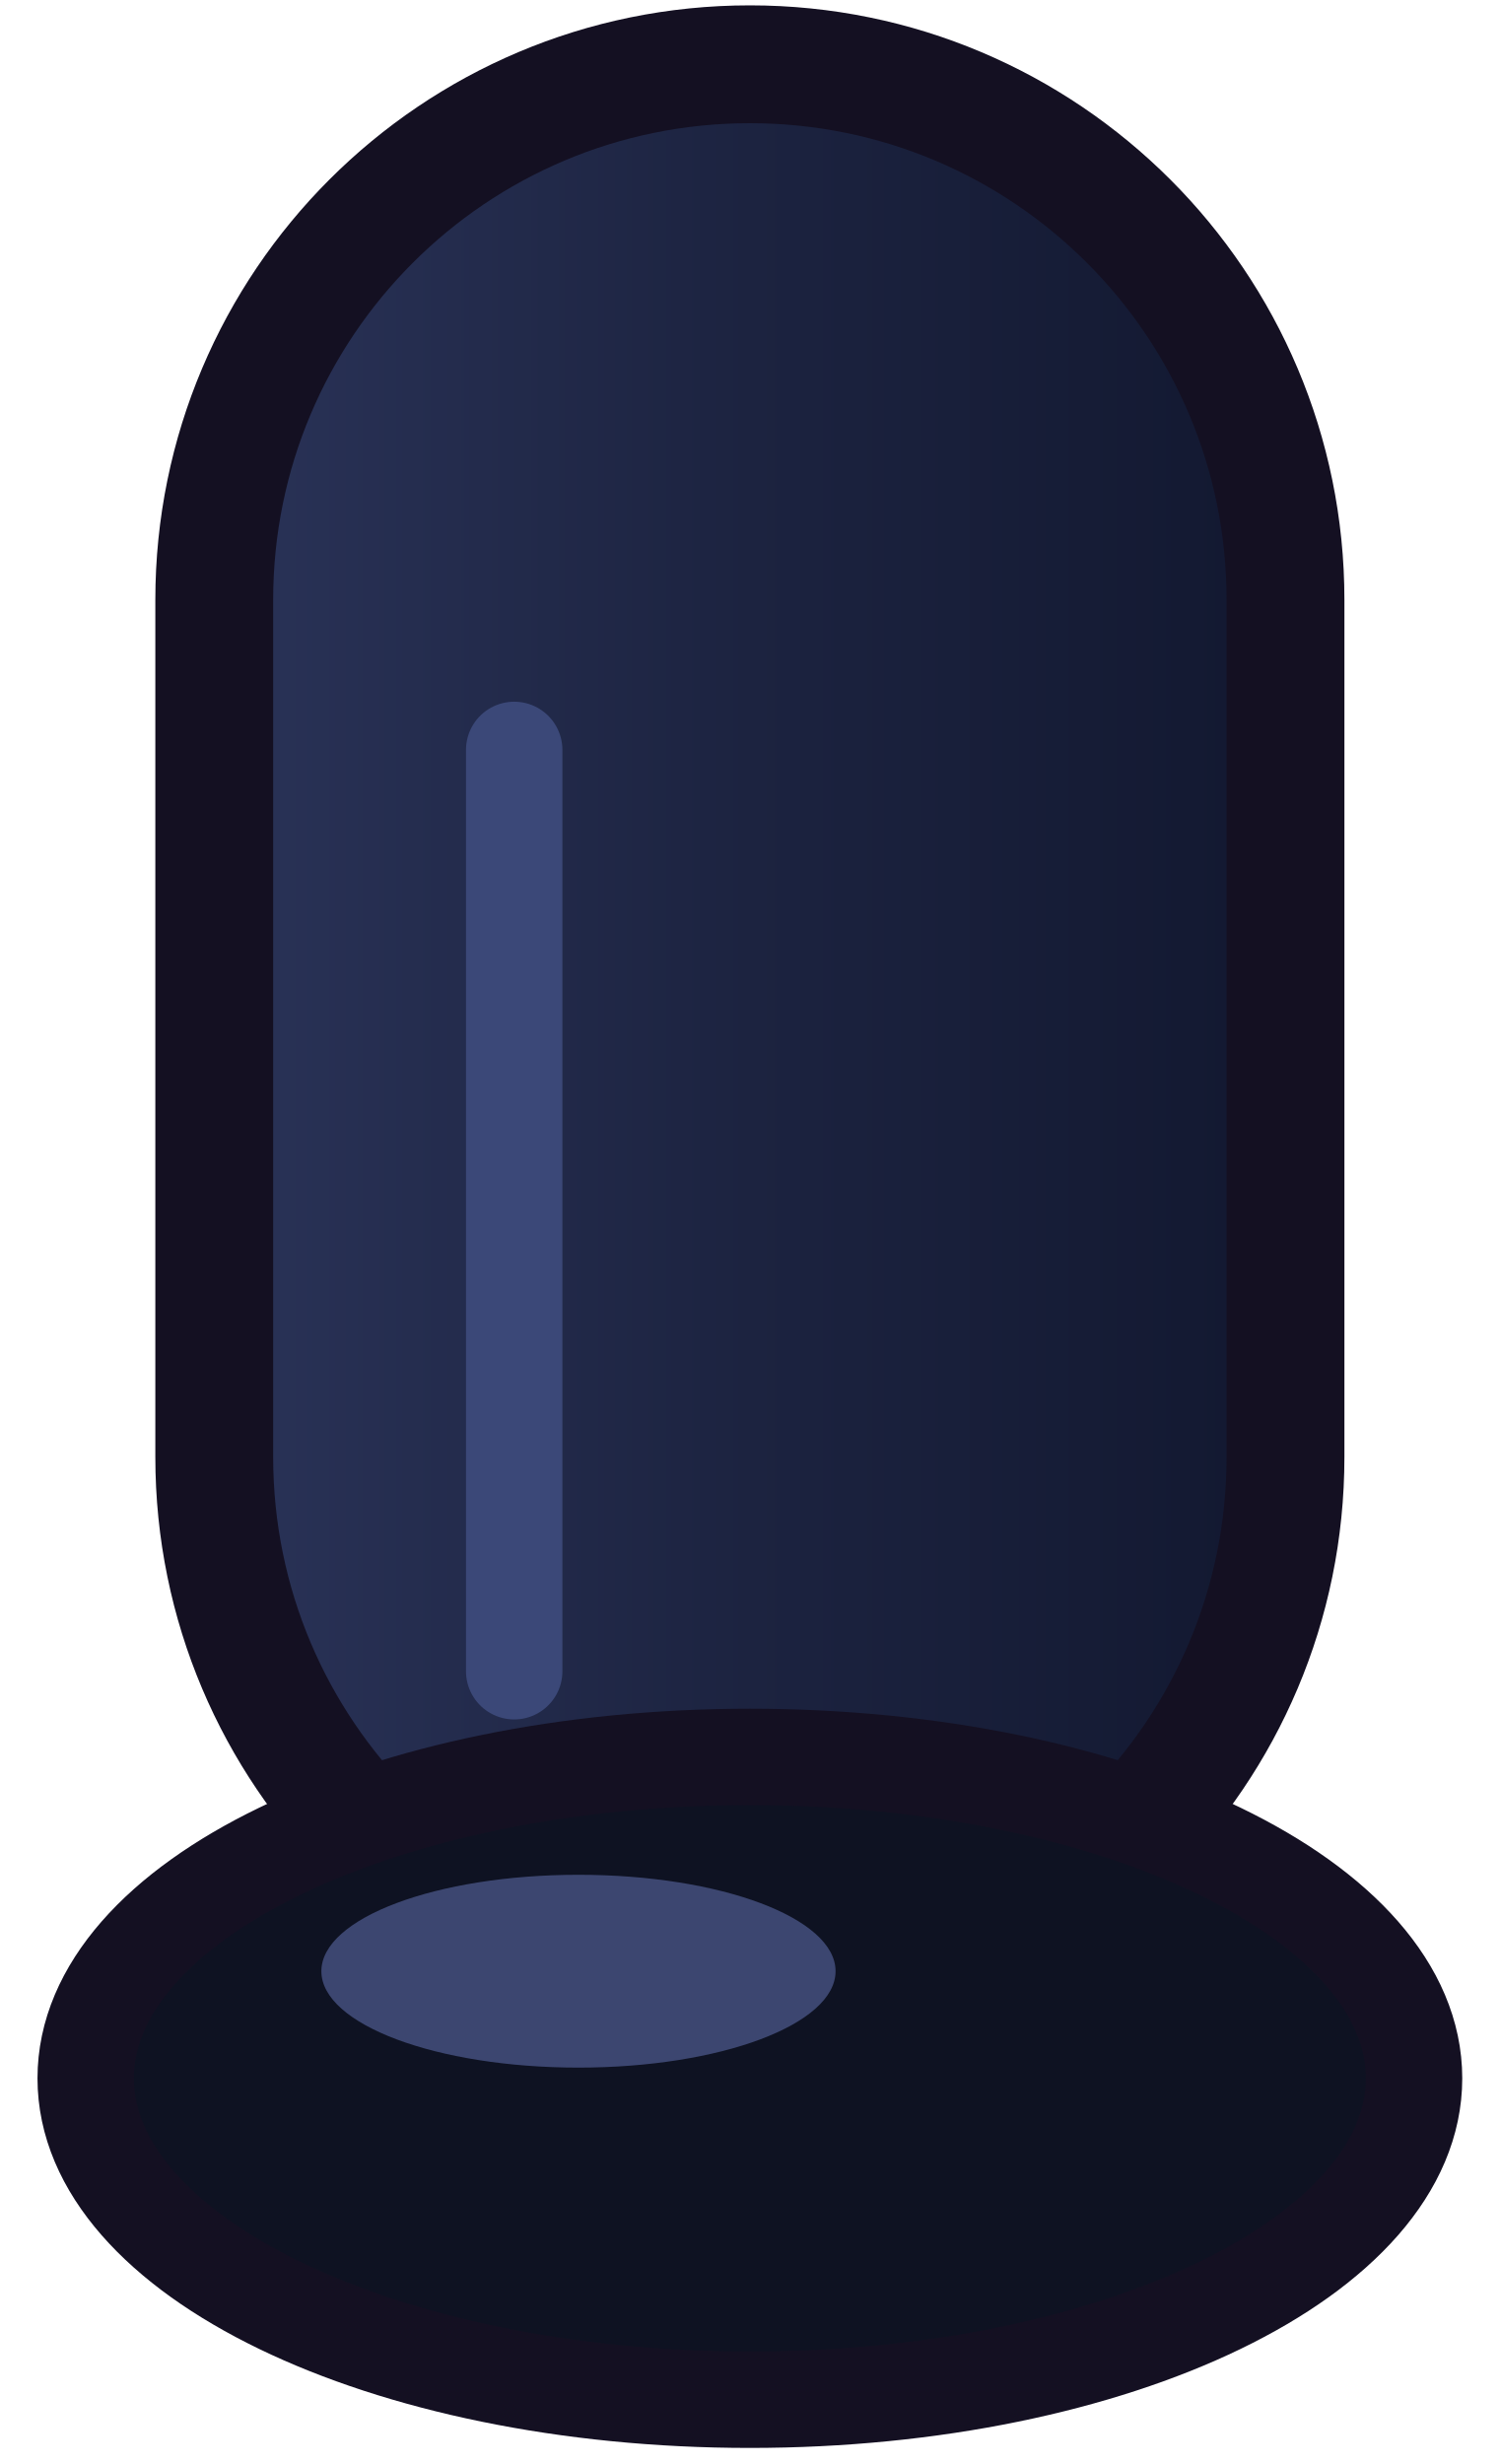
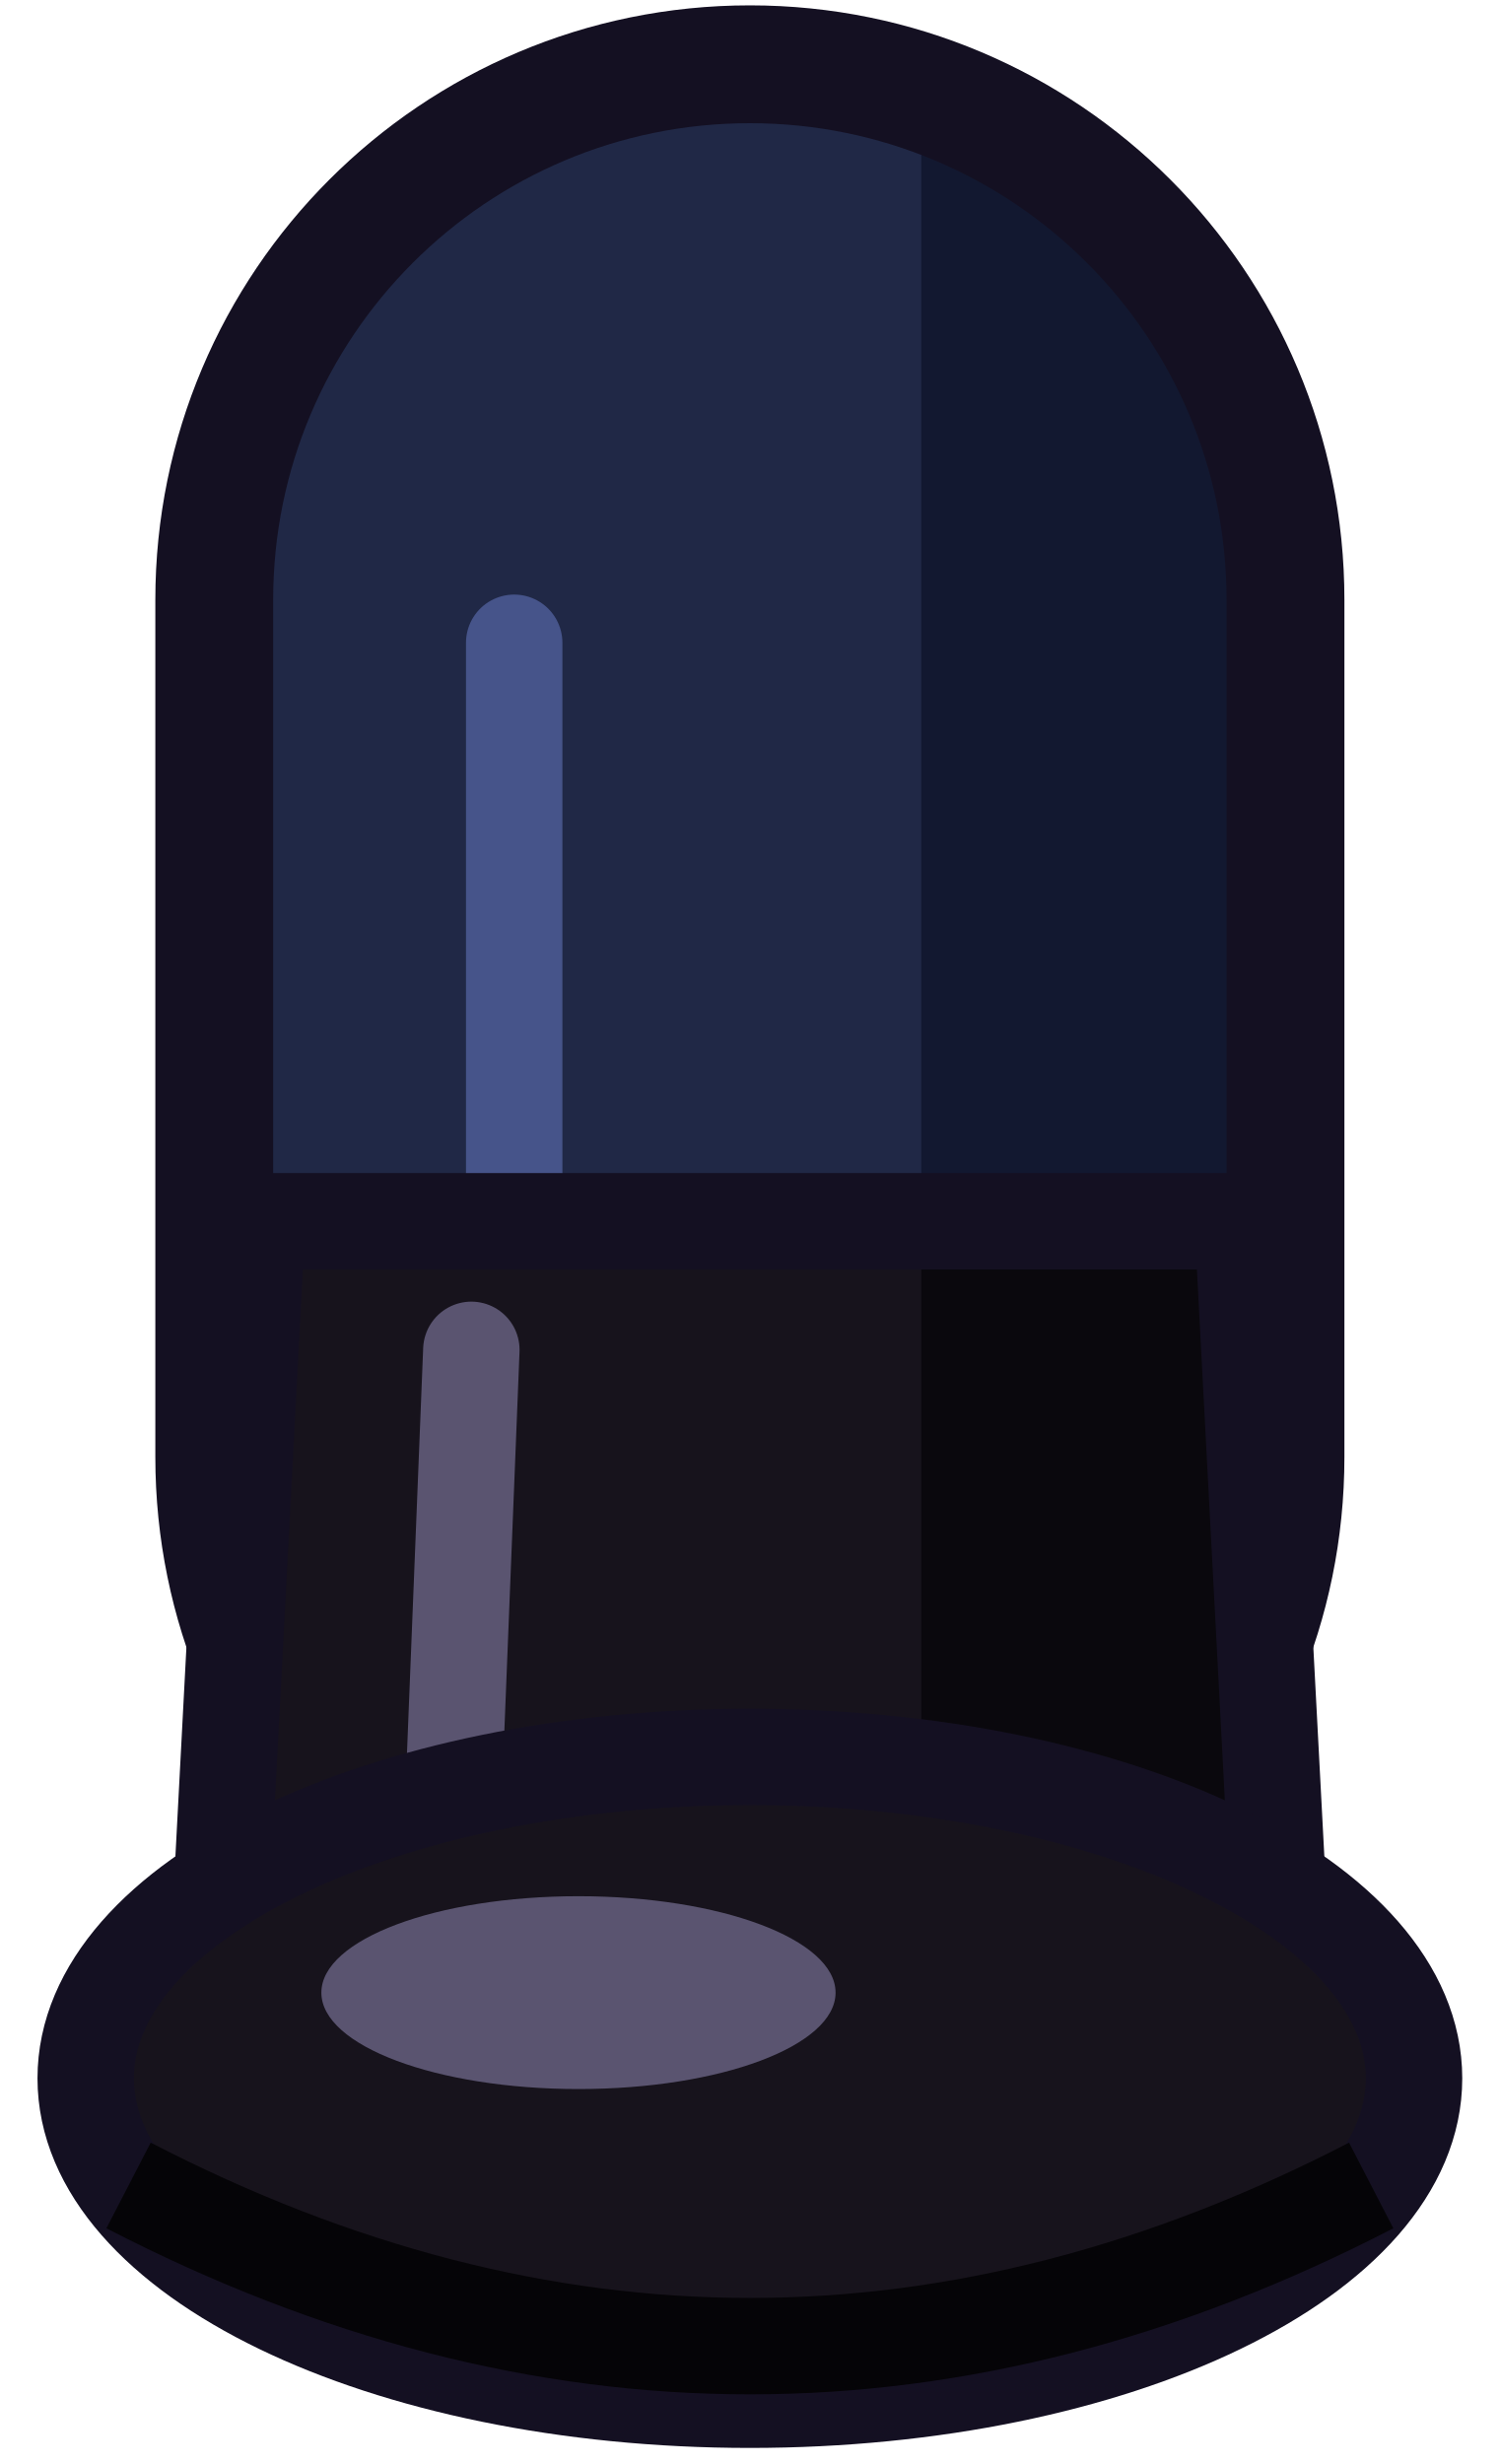
<svg xmlns="http://www.w3.org/2000/svg" width="14" height="23" viewBox="0 0 14 23">
  <defs>
-     <linearGradient id="cloth" x1="0" y1="0" x2="1" y2="0">
-       <stop offset="0" stop-color="#2a3358" />
-       <stop offset="0.5" stop-color="#1c2340" />
-       <stop offset="1" stop-color="#121830" />
-     </linearGradient>
+     <clipPath id="c">
+       <rect x="2" y="0.6" width="10" height="18" rx="5" />
+     </clipPath>
+     <clipPath id="boot">
+       <path d="M2.4 11.4 L11.6 11.4 L12 19 L2 19 Z" />
+     </clipPath>
  </defs>
-   <rect x="2" y="0.6" width="10" height="18" rx="5" fill="url(#cloth)" stroke="#141022" stroke-width="1.1" />
-   <path d="M4.8 7 L4.8 15.6" stroke="#3b4878" stroke-width="0.9" stroke-linecap="round" />
-   <ellipse cx="7" cy="19.4" rx="6.2" ry="3" fill="#0e1222" stroke="#141022" stroke-width="0.9" />
-   <ellipse cx="5.4" cy="18.4" rx="2.4" ry="0.9" fill="#3c4670" />
+   <rect x="2" y="0.6" width="10" height="18" rx="5" fill="#202846" />
+   <g clip-path="url(#c)">
+     <rect x="8.6" y="0" width="4" height="19" fill="#121830" />
+     <path d="M4.8 6 L4.8 11" stroke="#46548a" stroke-width="0.9" stroke-linecap="round" />
+   </g>
+   <rect x="2" y="0.6" width="10" height="18" rx="5" fill="none" stroke="#141022" stroke-width="1.1" />
+   <path d="M2.4 11.4 L11.6 11.4 L12 19 L2 19 Z" fill="#17131c" />
+   <g clip-path="url(#boot)">
+     <rect x="8.6" y="11" width="4" height="9" fill="#0a080d" />
+     <path d="M4.4 12.6 L4.2 17.6" stroke="#5a5470" stroke-width="0.9" stroke-linecap="round" />
+   </g>
+   <path d="M2.4 11.4 L11.6 11.4 L12 19 L2 19 Z" fill="none" stroke="#141022" stroke-width="0.9" stroke-linejoin="round" />
+   <ellipse cx="7" cy="19.4" rx="6.2" ry="3" fill="#17131c" stroke="#141022" stroke-width="0.9" />
+   <path d="M1.2 20.4 Q7 23.4 12.8 20.4" stroke="#050407" stroke-width="0.9" fill="none" />
+   <ellipse cx="5.4" cy="18.6" rx="2.4" ry="0.9" fill="#5a5470" />
</svg>
